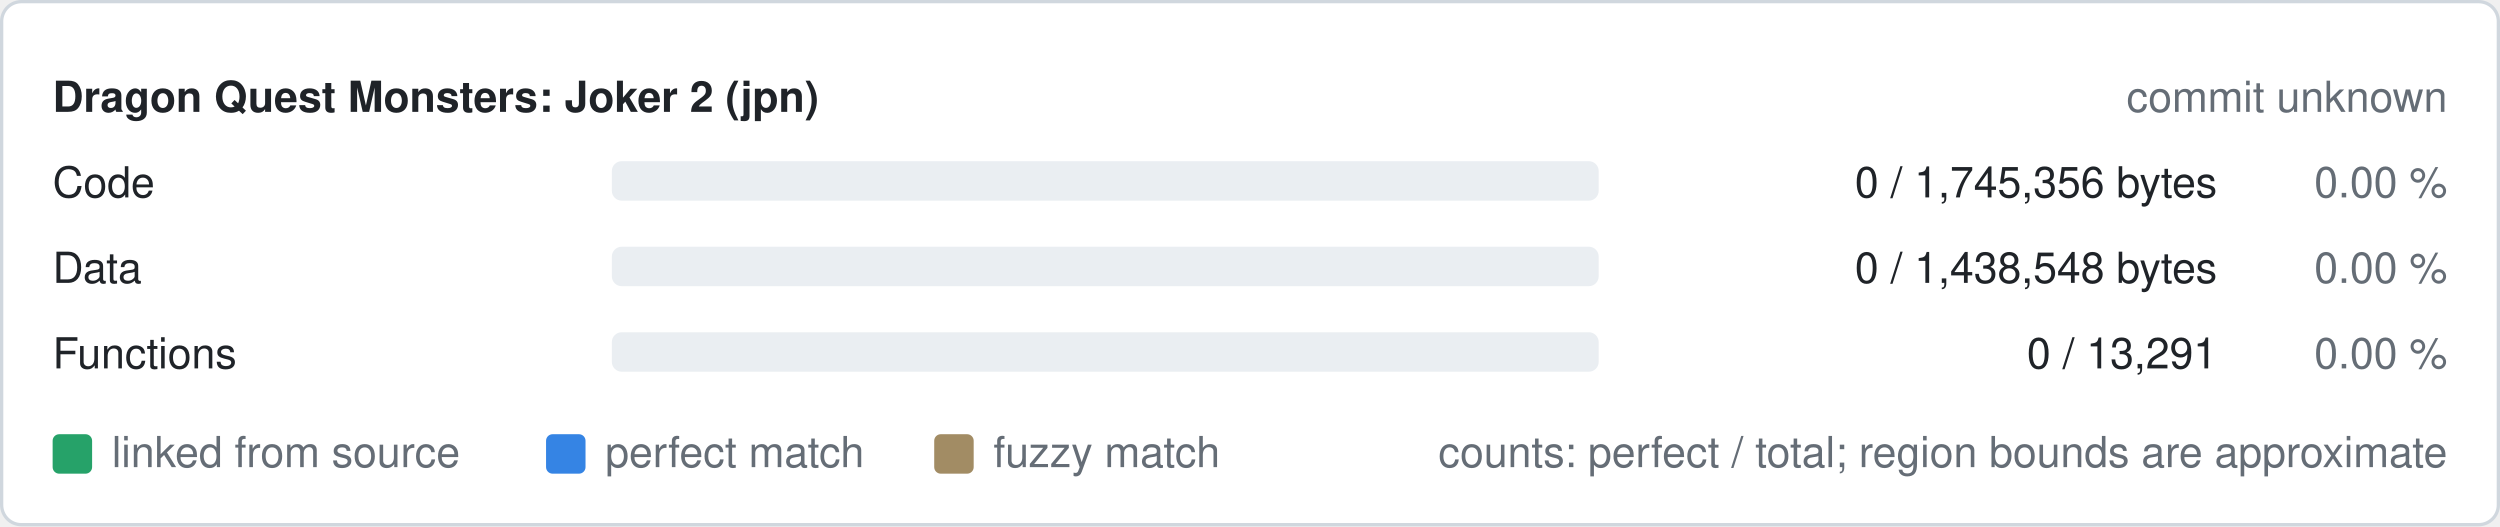
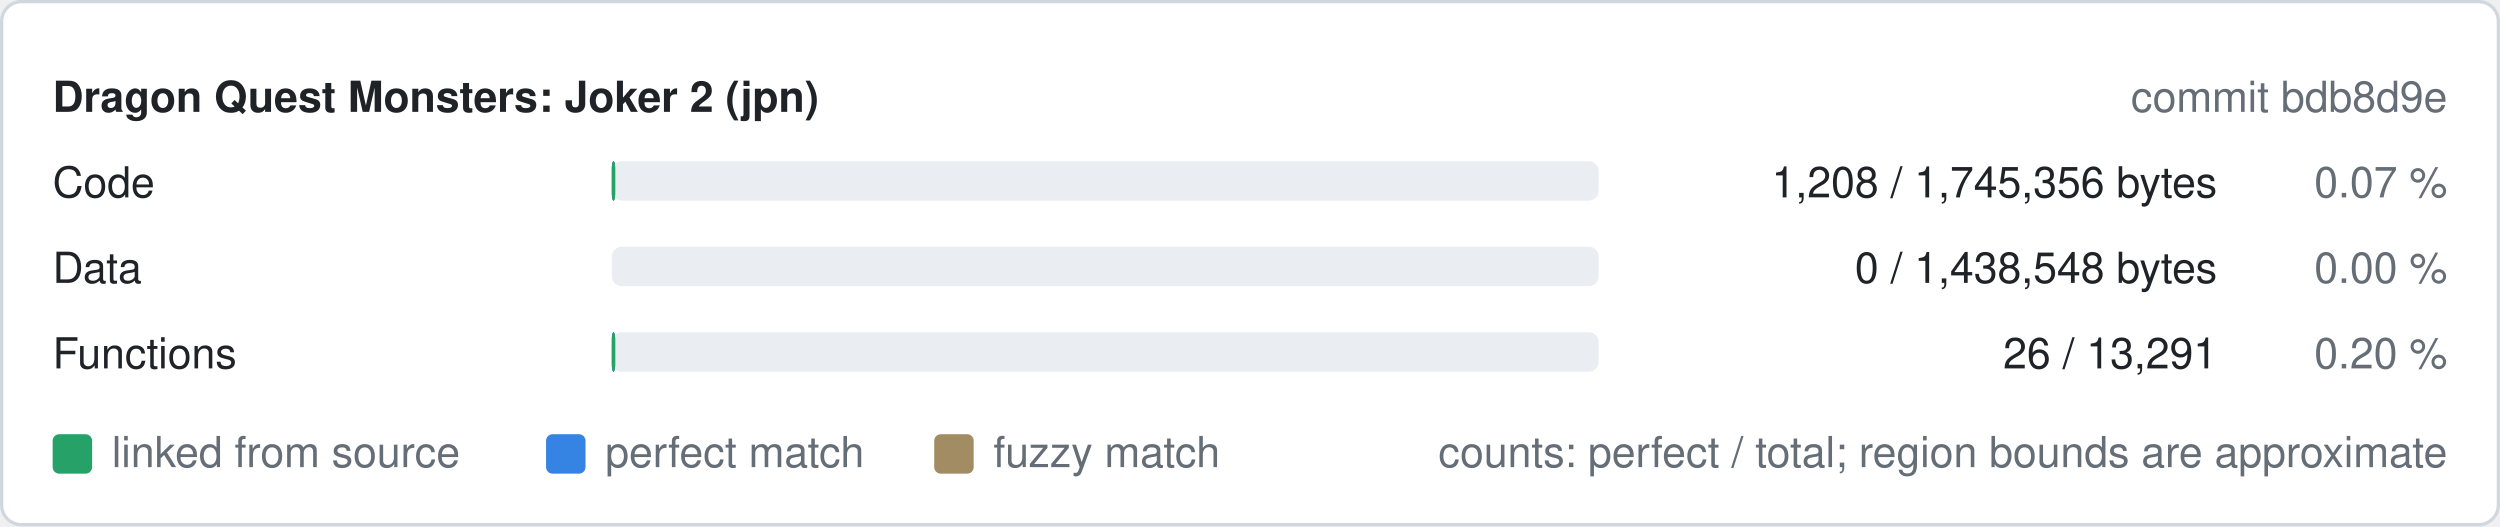
<svg xmlns="http://www.w3.org/2000/svg" width="760" height="160" viewBox="0 0 760 160" role="img" aria-label="Decompilation progress of jpn">
  <style>
text{font-family:-apple-system,BlinkMacSystemFont,"Segoe UI",Helvetica,Arial,sans-serif;font-size:13px}
.b{font-weight:600}
.bg{fill:#ffffff;stroke:#d0d7de}.t{fill:#1f2328}.m{fill:#656d76}.track{fill:#eaeef2}.fuzzy{fill:#a28c64}.perfect{fill:#3584e4}.linked{fill:#26a269}
@media (prefers-color-scheme: dark){.bg{fill:#0d1117;stroke:#30363d}.t{fill:#e6edf3}.m{fill:#8d96a0}.track{fill:#21262d}.fuzzy{fill:#a28c64}.perfect{fill:#3584e4}.linked{fill:#2ec27e}}
</style>
  <rect class="bg" x="0.5" y="0.5" width="759" height="159" rx="6" />
  <text class="t b" x="16" y="34">Dragon Quest Monsters: Joker 2 (jpn)</text>
-   <text class="m" x="744" y="34" text-anchor="end">commit unknown</text>
+   <text class="m" x="744" y="34" text-anchor="end">commit bdb8d9e</text>
  <text class="t" x="16" y="60">Code</text>
  <rect class="track" x="186" y="49" width="300" height="12" rx="3" />
-   <text class="t" x="674" y="60" text-anchor="end">0 / 1,745,356 bytes</text>
-   <text class="m" x="744" y="60" text-anchor="end">0.00 %</text>
+   <rect class="fuzzy" x="186" y="49" width="1.0" height="12" rx="2" />
+   <rect class="perfect" x="186" y="49" width="1.0" height="12" rx="2" />
+   <rect class="linked" x="186" y="49" width="1.0" height="12" rx="2" />
+   <text class="t" x="674" y="60" text-anchor="end">1,208 / 1,745,356 bytes</text>
+   <text class="m" x="744" y="60" text-anchor="end">0.07 %</text>
  <text class="t" x="16" y="86">Data</text>
  <rect class="track" x="186" y="75" width="300" height="12" rx="3" />
  <text class="t" x="674" y="86" text-anchor="end">0 / 1,438,548 bytes</text>
  <text class="m" x="744" y="86" text-anchor="end">0.00 %</text>
  <text class="t" x="16" y="112">Functions</text>
  <rect class="track" x="186" y="101" width="300" height="12" rx="3" />
-   <text class="t" x="674" y="112" text-anchor="end">0 / 13,291</text>
-   <text class="m" x="744" y="112" text-anchor="end">0.00 %</text>
+   <rect class="fuzzy" x="186" y="101" width="1.0" height="12" rx="2" />
+   <rect class="perfect" x="186" y="101" width="1.0" height="12" rx="2" />
+   <rect class="linked" x="186" y="101" width="1.0" height="12" rx="2" />
+   <text class="t" x="674" y="112" text-anchor="end">26 / 13,291</text>
+   <text class="m" x="744" y="112" text-anchor="end">0.20 %</text>
  <rect class="linked" x="16" y="132" width="12" height="12" rx="2" />
  <text class="m" x="34" y="142">linked from source</text>
  <rect class="perfect" x="166" y="132" width="12" height="12" rx="2" />
  <text class="m" x="184" y="142">perfect match</text>
  <rect class="fuzzy" x="284" y="132" width="12" height="12" rx="2" />
  <text class="m" x="302" y="142">fuzzy match</text>
  <text class="m" x="744" y="142" text-anchor="end">counts: perfect / total; region bounds are approximate</text>
</svg>
